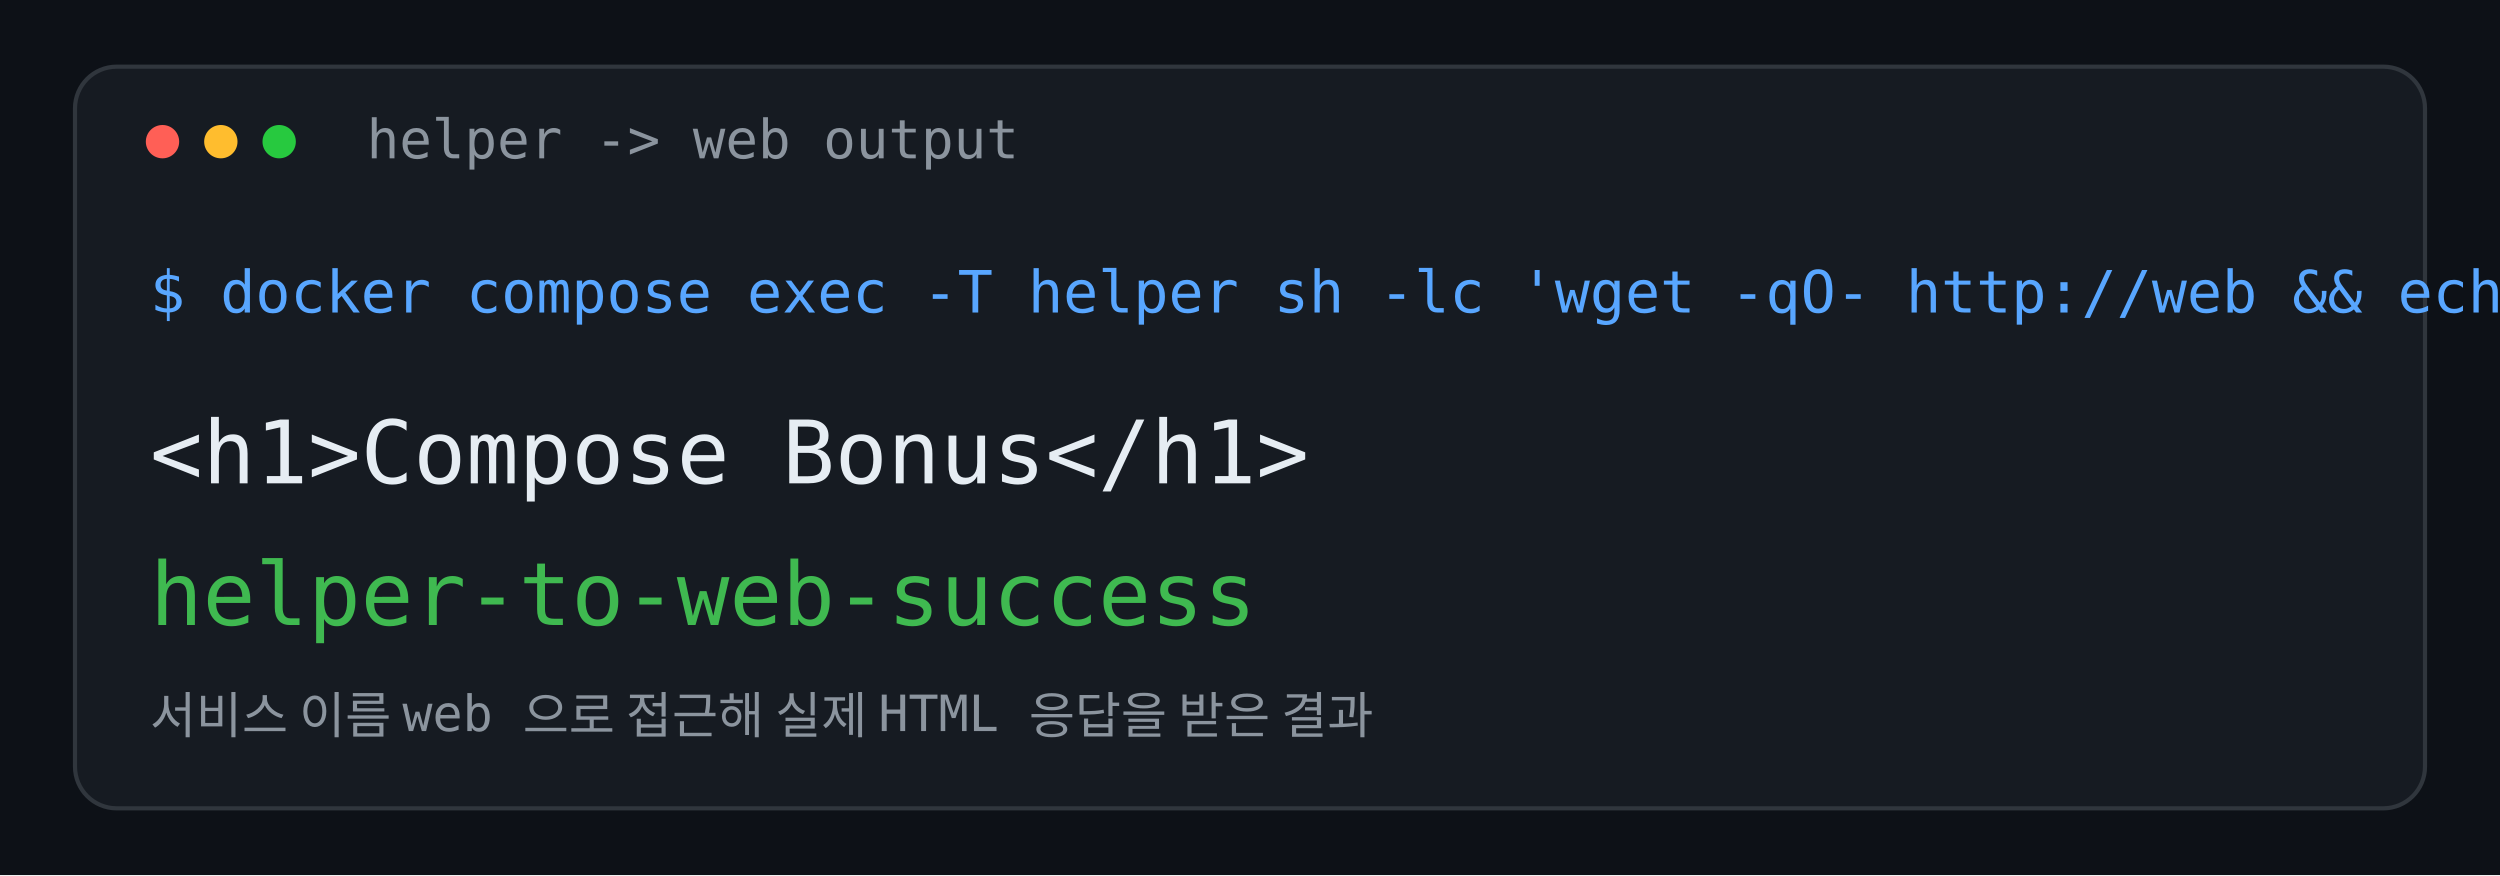
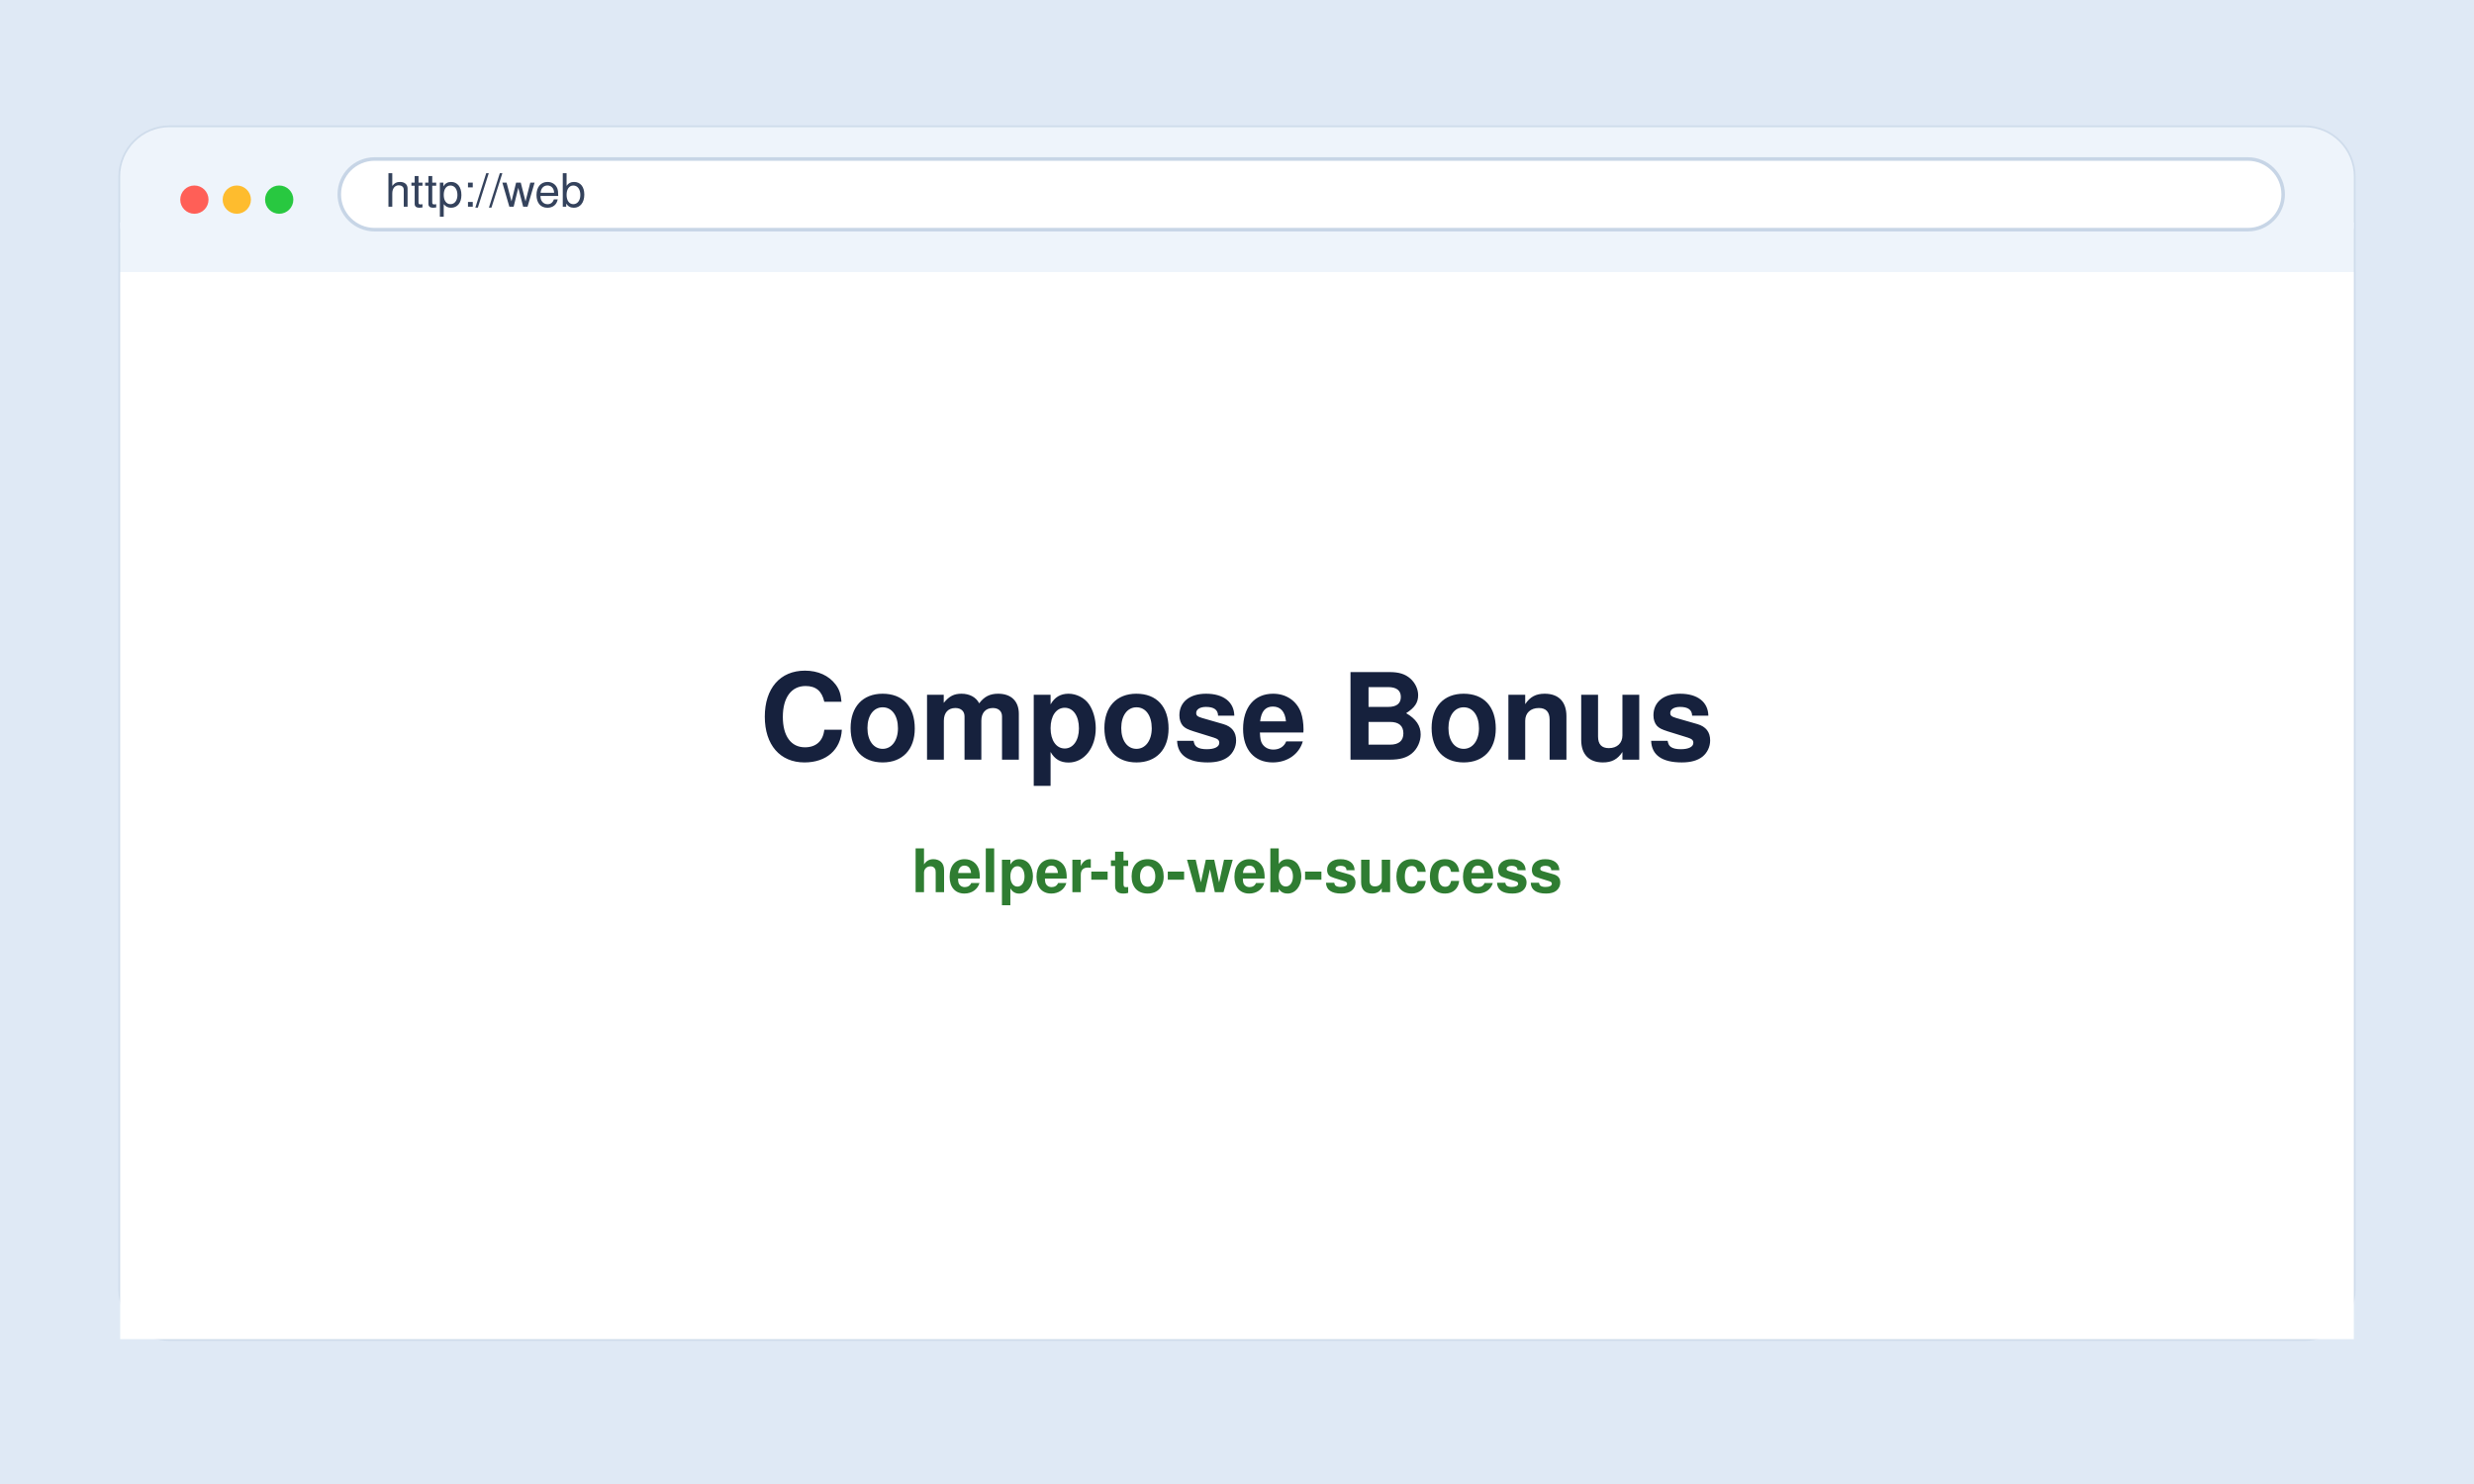
- <svg xmlns="http://www.w3.org/2000/svg" width="1200" height="420" viewBox="0 0 1200 420">
-   <rect width="1200" height="420" fill="#0d1117" />
-   <rect x="36" y="32" width="1128" height="356" rx="20" fill="#161b22" stroke="#30363d" stroke-width="2" />
-   <circle cx="78" cy="68" r="8" fill="#ff5f56" />
-   <circle cx="106" cy="68" r="8" fill="#ffbd2e" />
-   <circle cx="134" cy="68" r="8" fill="#27c93f" />
-   <text x="176" y="76" fill="#8b949e" font-family="Menlo, Monaco, monospace" font-size="26">helper -&gt; web output</text>
-   <text x="72" y="150" fill="#58a6ff" font-family="Menlo, Monaco, monospace" font-size="28">$ docker compose exec -T helper sh -lc 'wget -qO- http://web &amp;&amp; echo helper-to-web-success'</text>
-   <text x="72" y="232" fill="#e6edf3" font-family="Menlo, Monaco, monospace" font-size="42">&lt;h1&gt;Compose Bonus&lt;/h1&gt;</text>
-   <text x="72" y="300" fill="#3fb950" font-family="Menlo, Monaco, monospace" font-size="42">helper-to-web-success</text>
-   <text x="72" y="352" fill="#8b949e" font-family="Menlo, Monaco, monospace" font-size="24">서비스 이름 web 으로 접근해 실제 HTML 응답을 받은 결과</text>
+ <svg xmlns="http://www.w3.org/2000/svg" width="1400" height="840" viewBox="0 0 1400 840">
+   <rect width="1400" height="840" fill="#dfe9f5" />
+   <rect x="68" y="72" width="1264" height="686" rx="28" fill="#f8fbff" stroke="#cfdceb" stroke-width="2" />
+   <rect x="68" y="72" width="1264" height="82" rx="28" fill="#eef4fb" />
+   <rect x="68" y="126" width="1264" height="28" fill="#eef4fb" />
+   <circle cx="110" cy="113" r="8" fill="#ff5f57" />
+   <circle cx="134" cy="113" r="8" fill="#febc2e" />
+   <circle cx="158" cy="113" r="8" fill="#28c840" />
+   <rect x="192" y="90" width="1100" height="40" rx="20" fill="#ffffff" stroke="#c7d5e6" stroke-width="2" />
+   <text x="218" y="117" fill="#34425c" font-family="SF Pro Display, Helvetica, Arial, sans-serif" font-size="26">http://web</text>
+   <rect x="68" y="154" width="1264" height="604" fill="#ffffff" />
+   <text x="700" y="430" text-anchor="middle" fill="#16213d" font-family="SF Pro Display, Helvetica, Arial, sans-serif" font-size="68" font-weight="700">Compose Bonus</text>
+   <text x="700" y="505" text-anchor="middle" fill="#2f7d32" font-family="SF Pro Display, Helvetica, Arial, sans-serif" font-size="34" font-weight="600">helper-to-web-success</text>
</svg>
